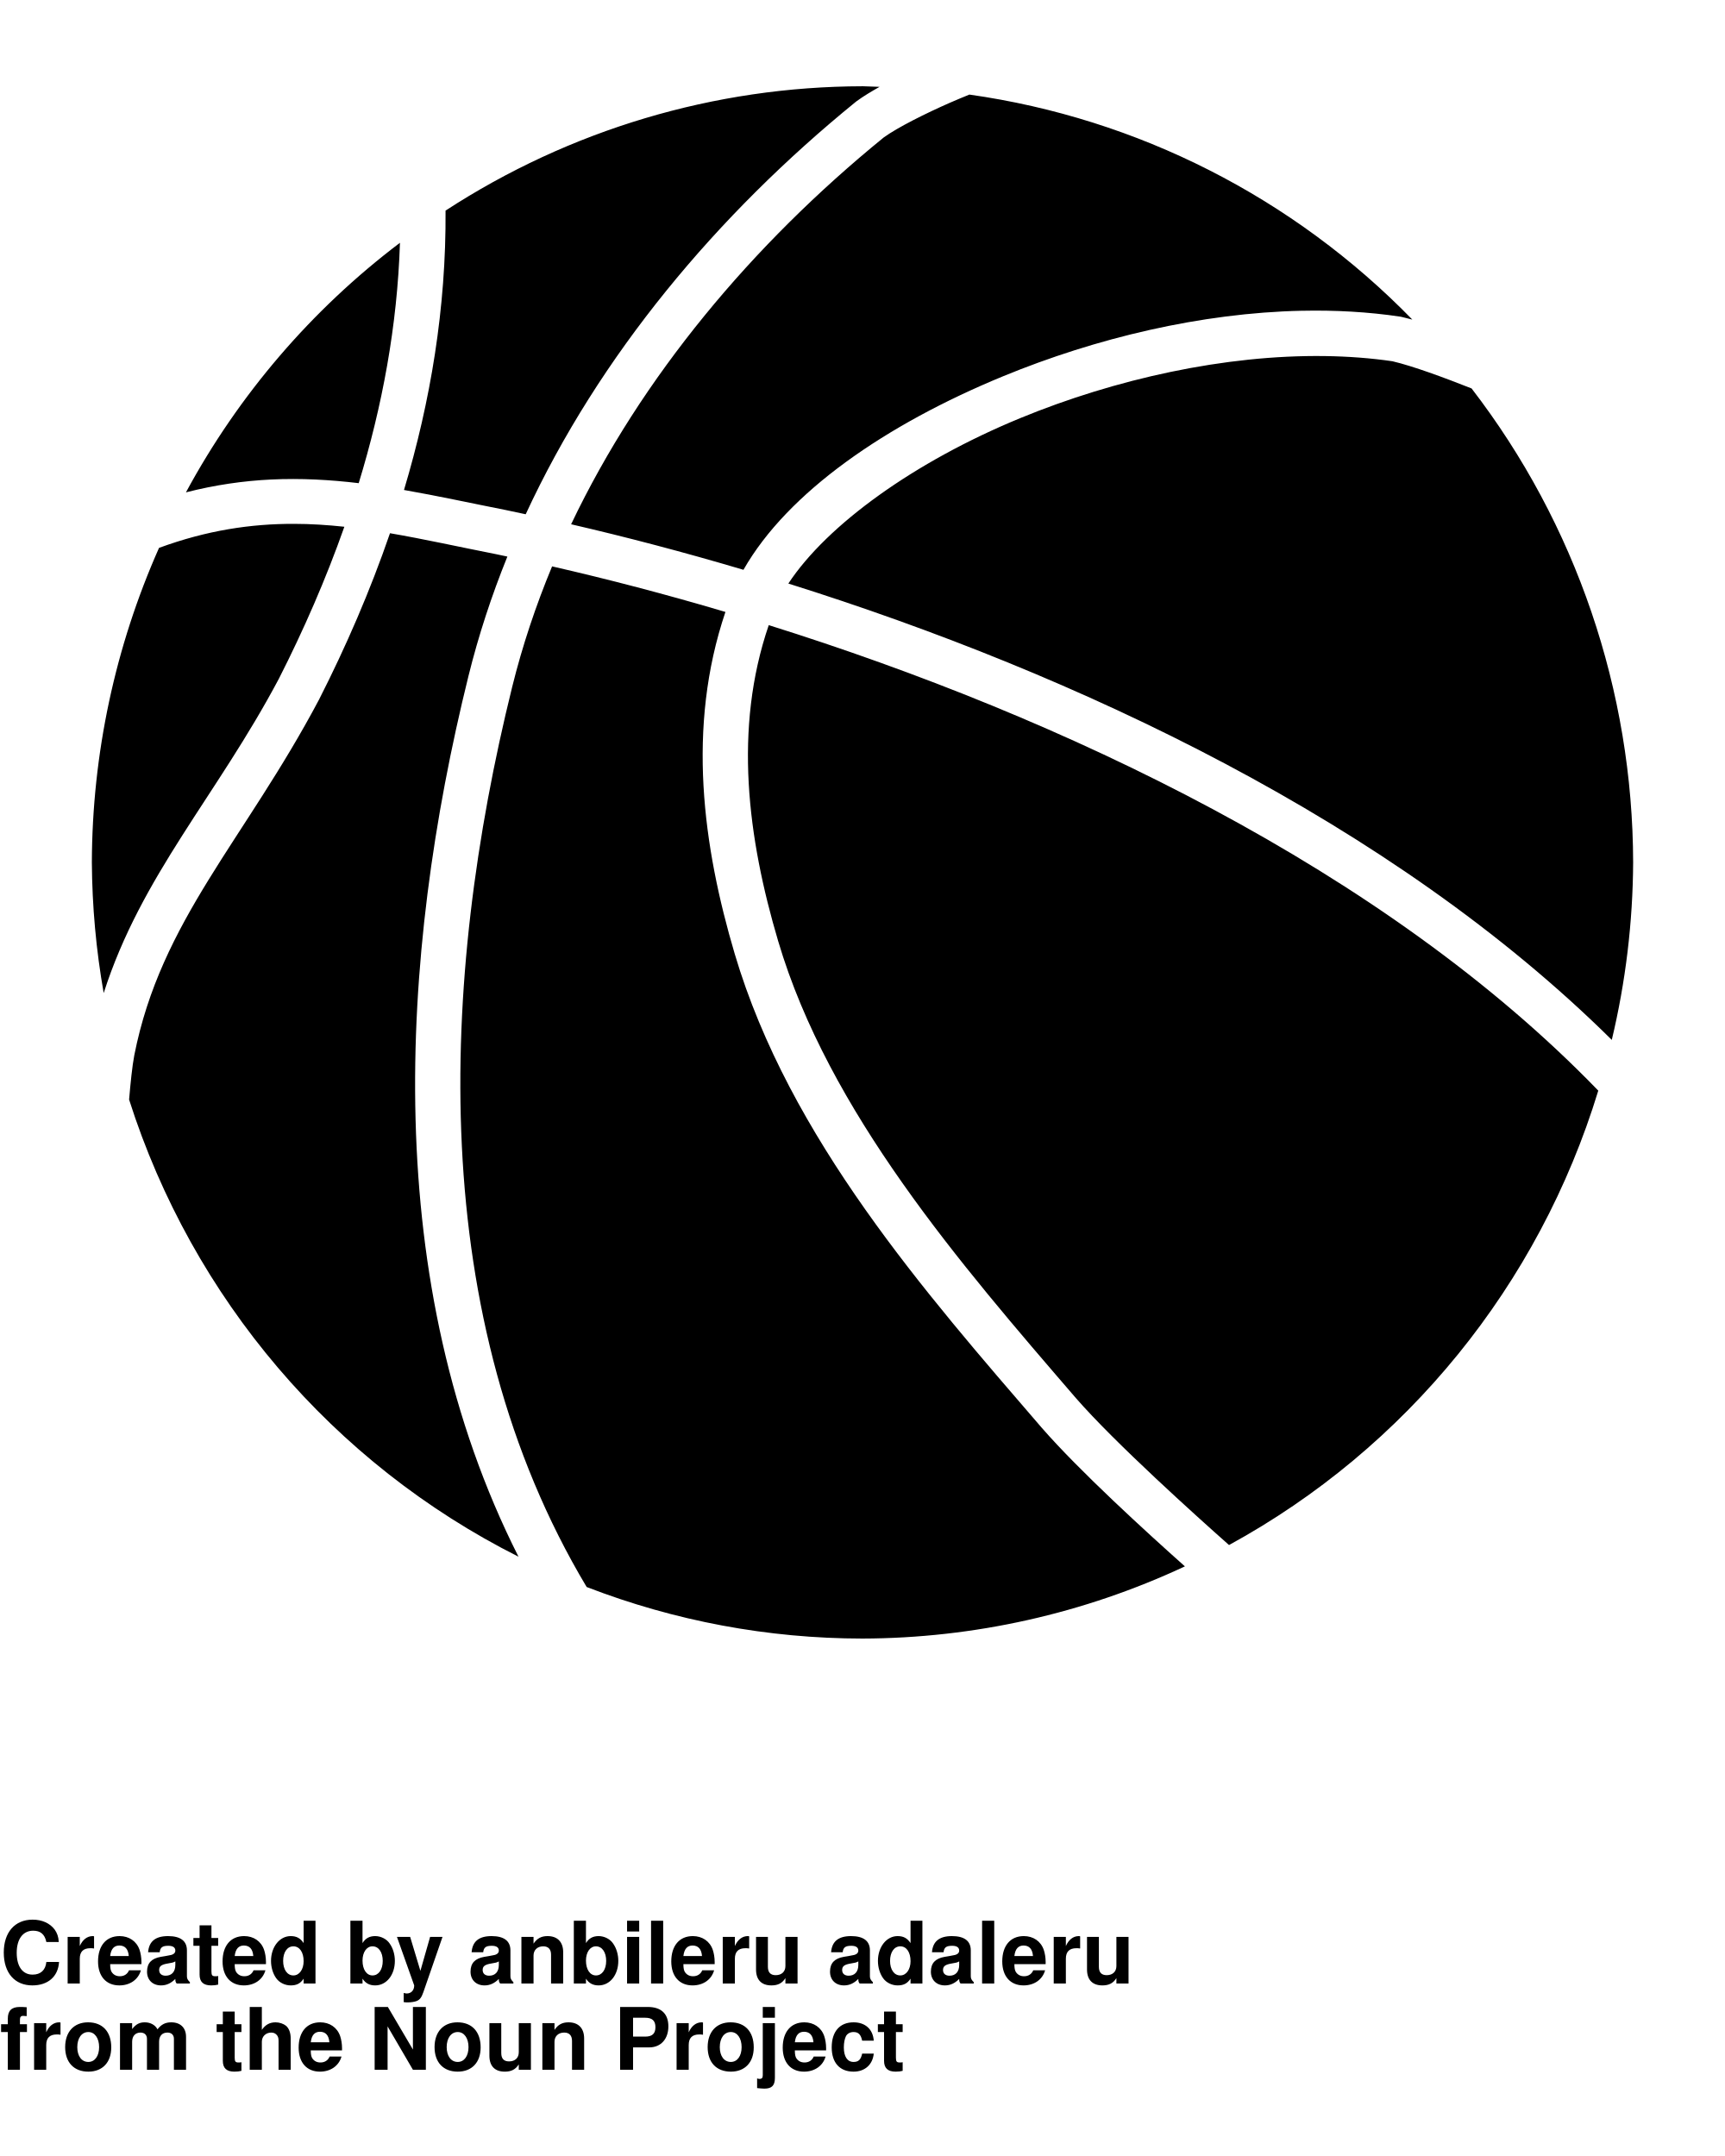
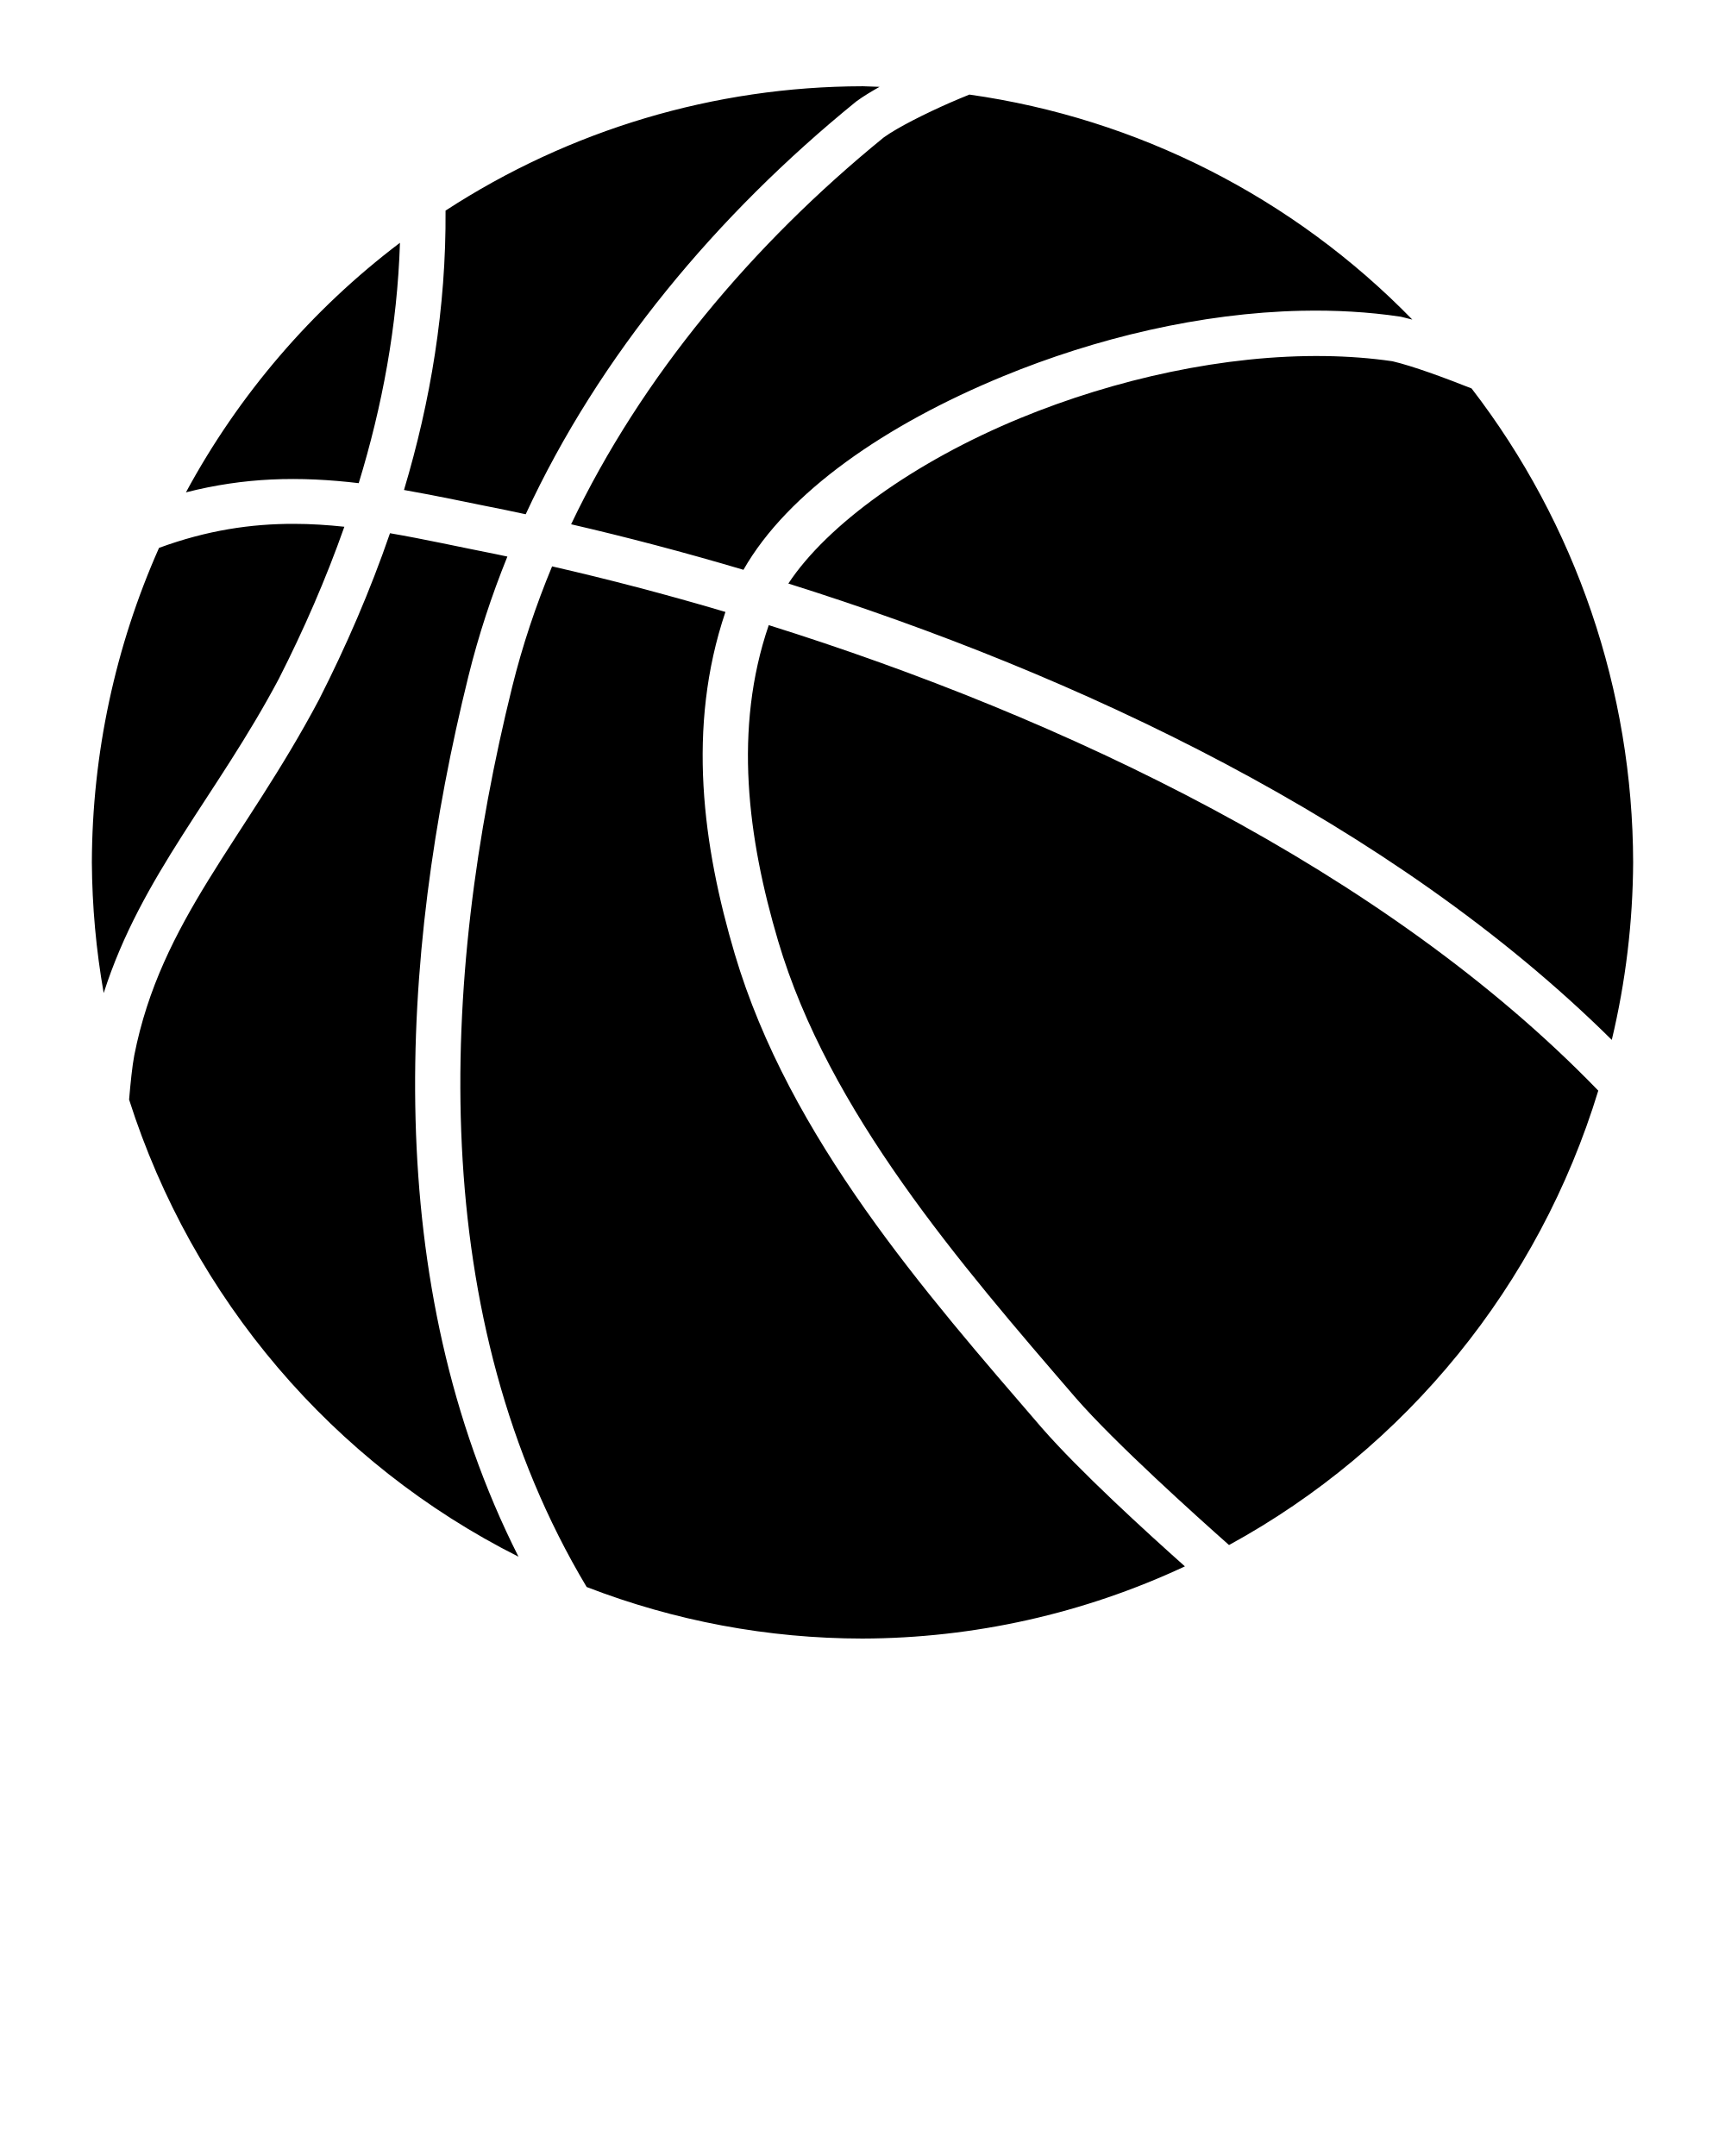
<svg xmlns="http://www.w3.org/2000/svg" viewBox="0 0 100 125" version="1.1" x="0px" y="0px">
  <g transform="translate(0,-952.3622)">
    <path style="opacity:1;fill:#000000;fill-opacity:1;stroke:none;stroke-width:5;stroke-linecap:square;stroke-linejoin:bevel;stroke-miterlimit:4;stroke-dasharray:none;stroke-dashoffset:0;stroke-opacity:1" d="m 50,957.362 a 44.675,45.003 0 0 1 0.989,0.035 c -0.477,0.269 -0.936,0.544 -1.33,0.832 l -0.027,0.021 -0.027,0.021 c -8.037,6.537 -14.866,14.694 -19.13,23.907 -0.399,-0.085 -0.801,-0.173 -1.194,-0.254 l 0,-8e-4 -0.01,0 c -1.951,-0.385 -3.889,-0.81 -5.851,-1.153 1.535,-5.126 2.449,-10.547 2.409,-16.198 a 44.675,45.003 0 0 1 24.172,-7.209 z m 6.198,0.484 a 44.675,45.003 0 0 1 25.677,13.046 c -0.207,-0.056 -0.408,-0.107 -0.601,-0.151 l -0.05,-0.011 -0.051,-0.01 c -1.853,-0.276 -3.769,-0.382 -5.715,-0.34 l 0,-9e-4 c -5.837,0.125 -11.929,1.583 -17.317,3.802 -6.779,2.792 -12.479,6.716 -15.042,11.217 -3.437,-1.02 -6.79,-1.9 -9.991,-2.64 4.08,-8.561 10.516,-16.232 18.119,-22.424 0.813,-0.59 2.449,-1.403 3.829,-2.01 0.445,-0.196 0.78,-0.33 1.145,-0.48 z m -33.012,8.593 c -0.153,4.825 -1.029,9.485 -2.391,13.936 -1.657,-0.197 -3.345,-0.295 -5.089,-0.211 -1.59,0.077 -3.228,0.31 -4.927,0.744 a 44.675,45.003 0 0 1 12.407,-14.47 z m 53.625,6.567 c 1.338,0.019 2.647,0.116 3.91,0.301 1.181,0.276 3.001,0.948 4.588,1.576 a 44.675,45.003 0 0 1 9.366,27.481 44.675,45.003 0 0 1 -1.238,10.289 c -12.763,-12.643 -31.05,-21.217 -47.736,-26.458 2.253,-3.415 7.31,-7.064 13.437,-9.588 5.522,-2.274 11.872,-3.682 17.672,-3.601 z m -59.766,9.728 c 0.981,0 1.951,0.065 2.918,0.168 -1.074,3.045 -2.361,5.986 -3.792,8.803 -3.596,6.786 -7.978,11.413 -10.16,18.232 a 44.675,45.003 0 0 1 -0.686,-7.573 44.675,45.003 0 0 1 3.894,-18.237 c 2.79,-1.025 5.347,-1.399 7.826,-1.393 z m 5.563,0.543 c 1.992,0.342 4.012,0.794 6.146,1.214 0.217,0.045 0.44,0.094 0.659,0.14 -0.912,2.254 -1.672,4.565 -2.256,6.927 -4.038,16.323 -5.105,35.201 2.9,51.058 A 44.675,45.003 0 0 1 7.484,1016.115 c 0.078,-0.92 0.182,-1.958 0.301,-2.571 1.541,-7.818 6.396,-12.477 10.709,-20.62 l 0.01,-0.01 0,-0.01 c 1.554,-3.058 2.951,-6.276 4.104,-9.626 z m 9.407,1.925 c 3.209,0.734 6.578,1.613 10.039,2.639 -2.265,6.7 -1.302,13.613 0.54,19.829 3.16,10.666 11.08,19.678 17.789,27.462 l 0,0 0,0 c 2.191,2.515 6.071,6.052 8.307,8.045 a 44.675,45.003 0 0 1 -18.698,4.185 44.675,45.003 0 0 1 -15.983,-2.989 c -9.325,-15.601 -8.529,-35.163 -4.316,-52.19 0.589,-2.379 1.368,-4.71 2.313,-6.986 z m 12.55,3.404 c 16.983,5.325 35.691,14.161 48.089,26.989 a 44.675,45.003 0 0 1 -21.406,26.345 c -1.872,-1.659 -6.604,-5.912 -8.876,-8.519 -6.717,-7.793 -14.328,-16.598 -17.261,-26.496 -1.77,-5.974 -2.6,-12.311 -0.546,-18.319 z" />
  </g>
-   <text x="0" y="115" fill="#000000" font-size="5px" font-weight="bold" font-family="'Helvetica Neue', Helvetica, Arial-Unicode, Arial, Sans-serif">Created by anbileru adaleru</text>
-   <text x="0" y="120" fill="#000000" font-size="5px" font-weight="bold" font-family="'Helvetica Neue', Helvetica, Arial-Unicode, Arial, Sans-serif">from the Noun Project</text>
+   <text x="0" y="115" fill="#000000" font-size="5px" font-weight="bold" font-family="'Helvetica Neue', Helvetica, Arial-Unicode, Arial, Sans-serif" />
+   <text x="0" y="120" fill="#000000" font-size="5px" font-weight="bold" font-family="'Helvetica Neue', Helvetica, Arial-Unicode, Arial, Sans-serif" />
</svg>
